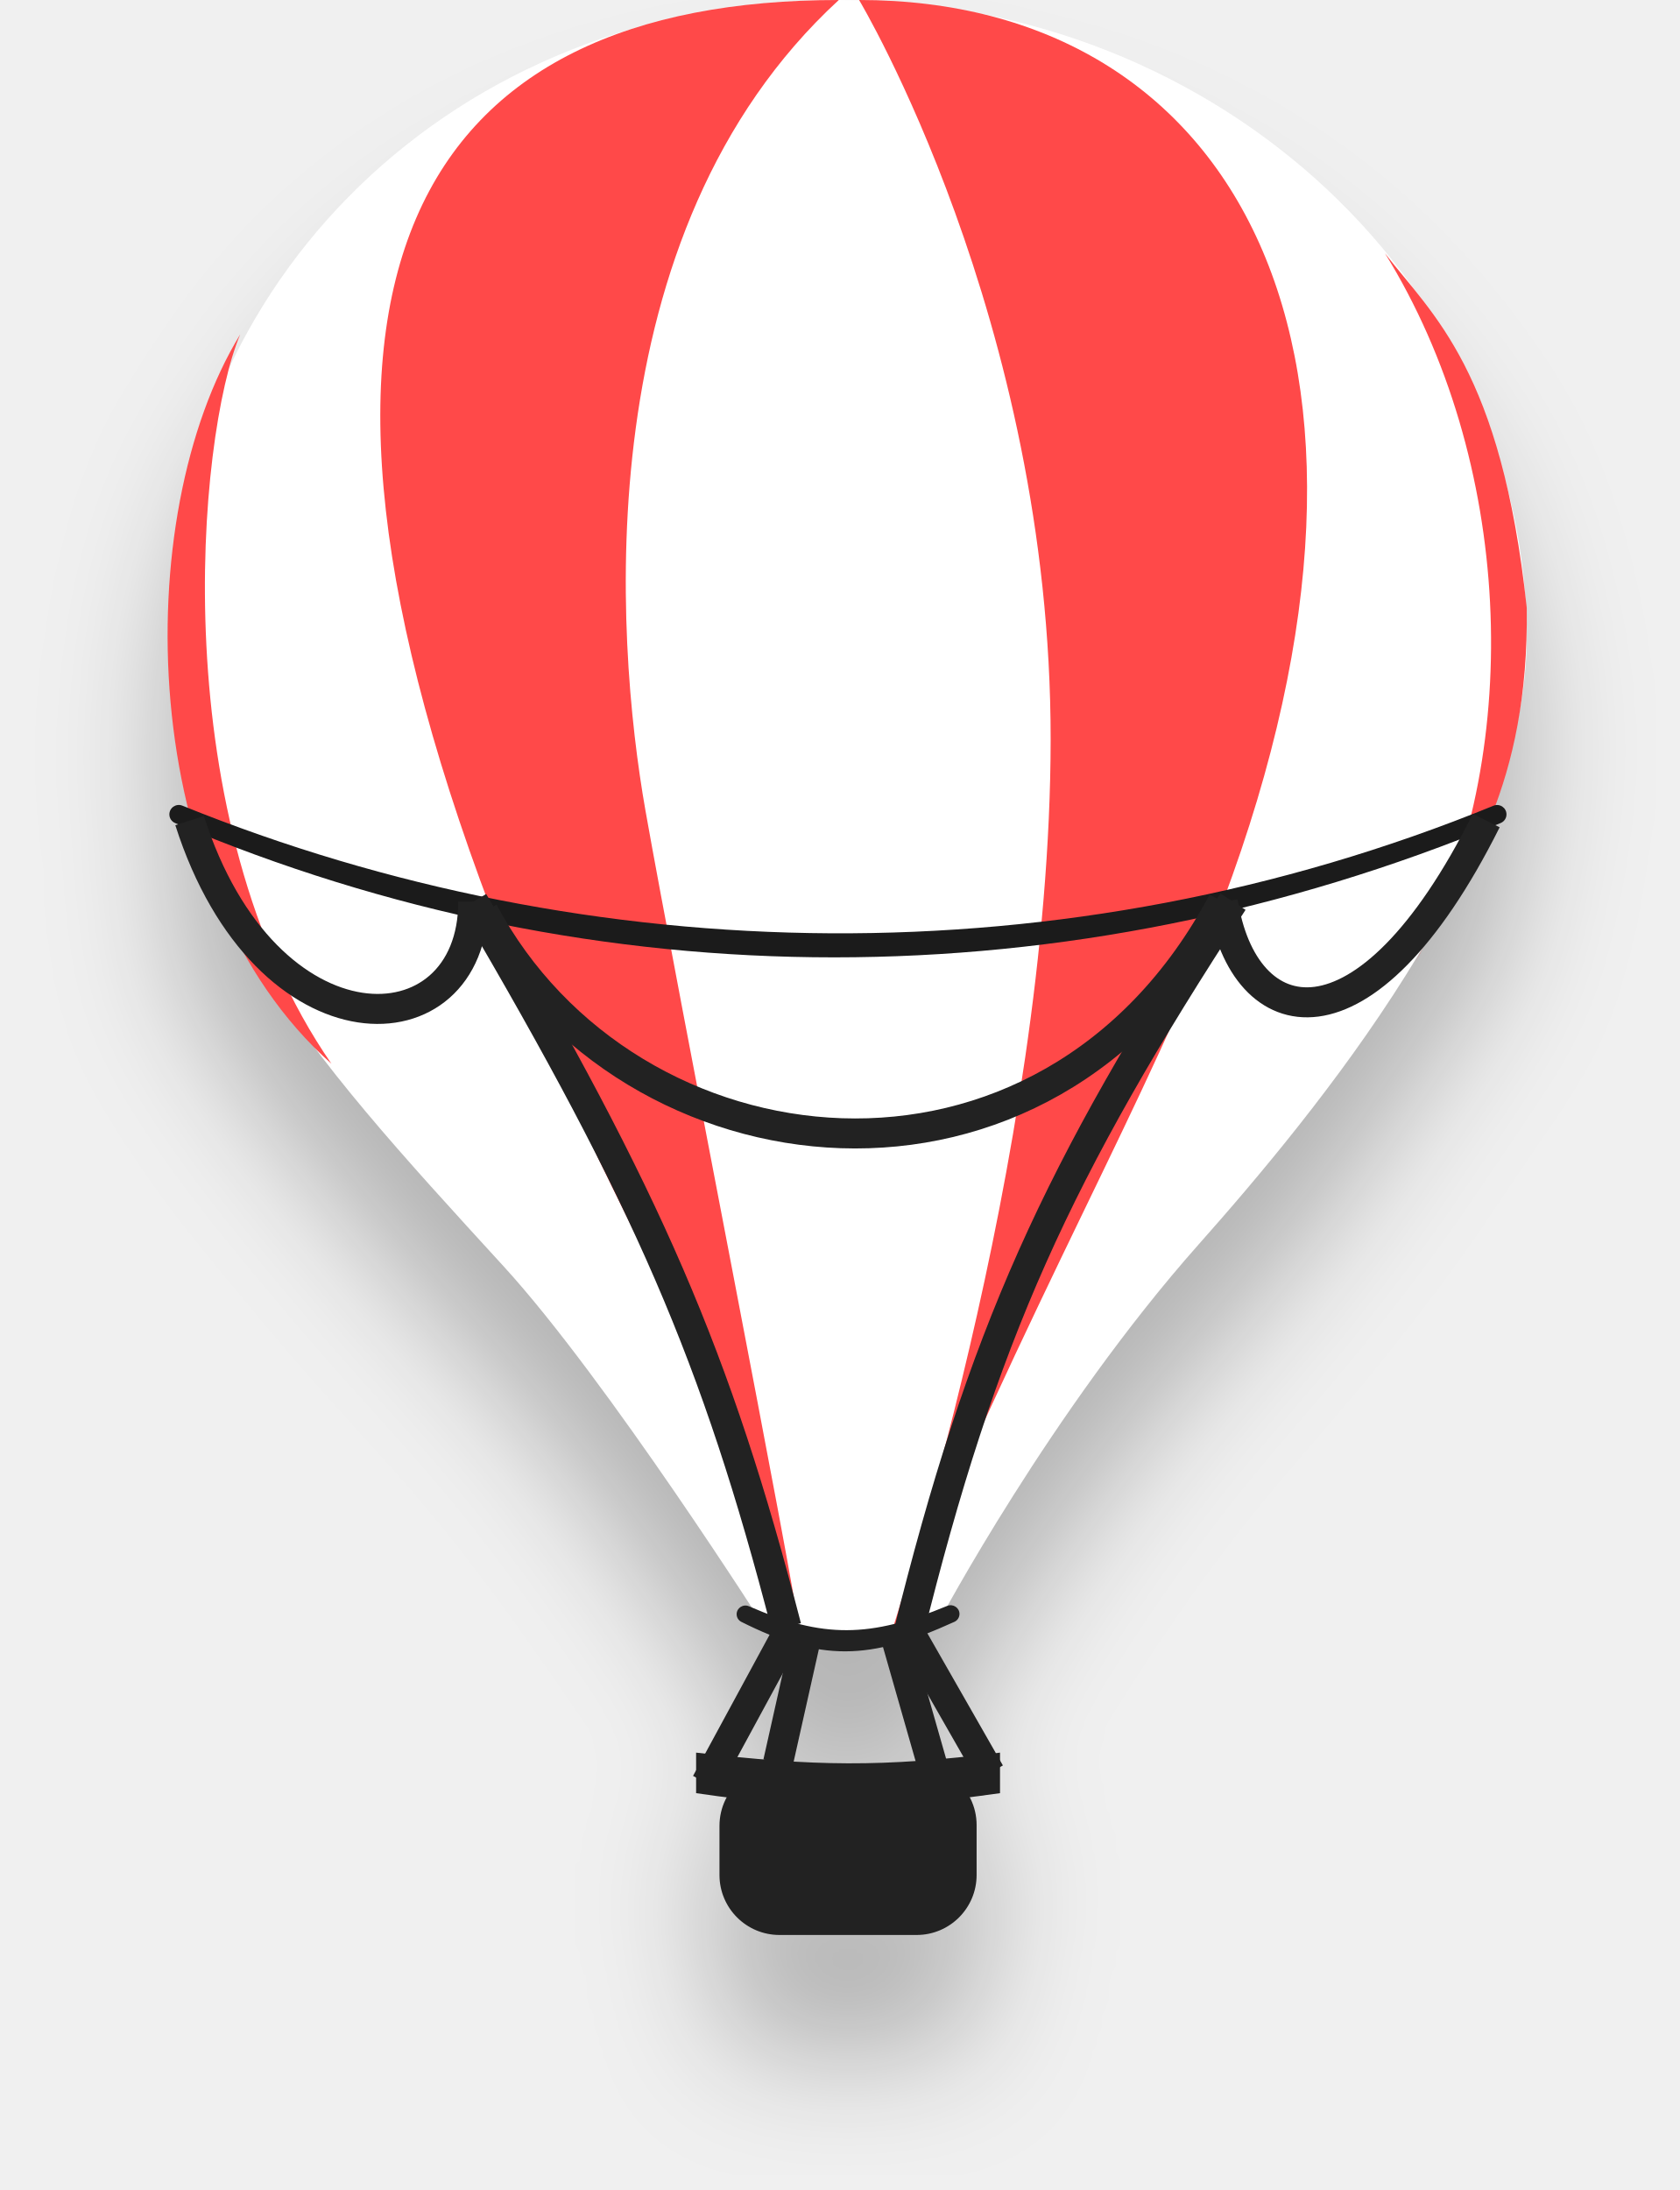
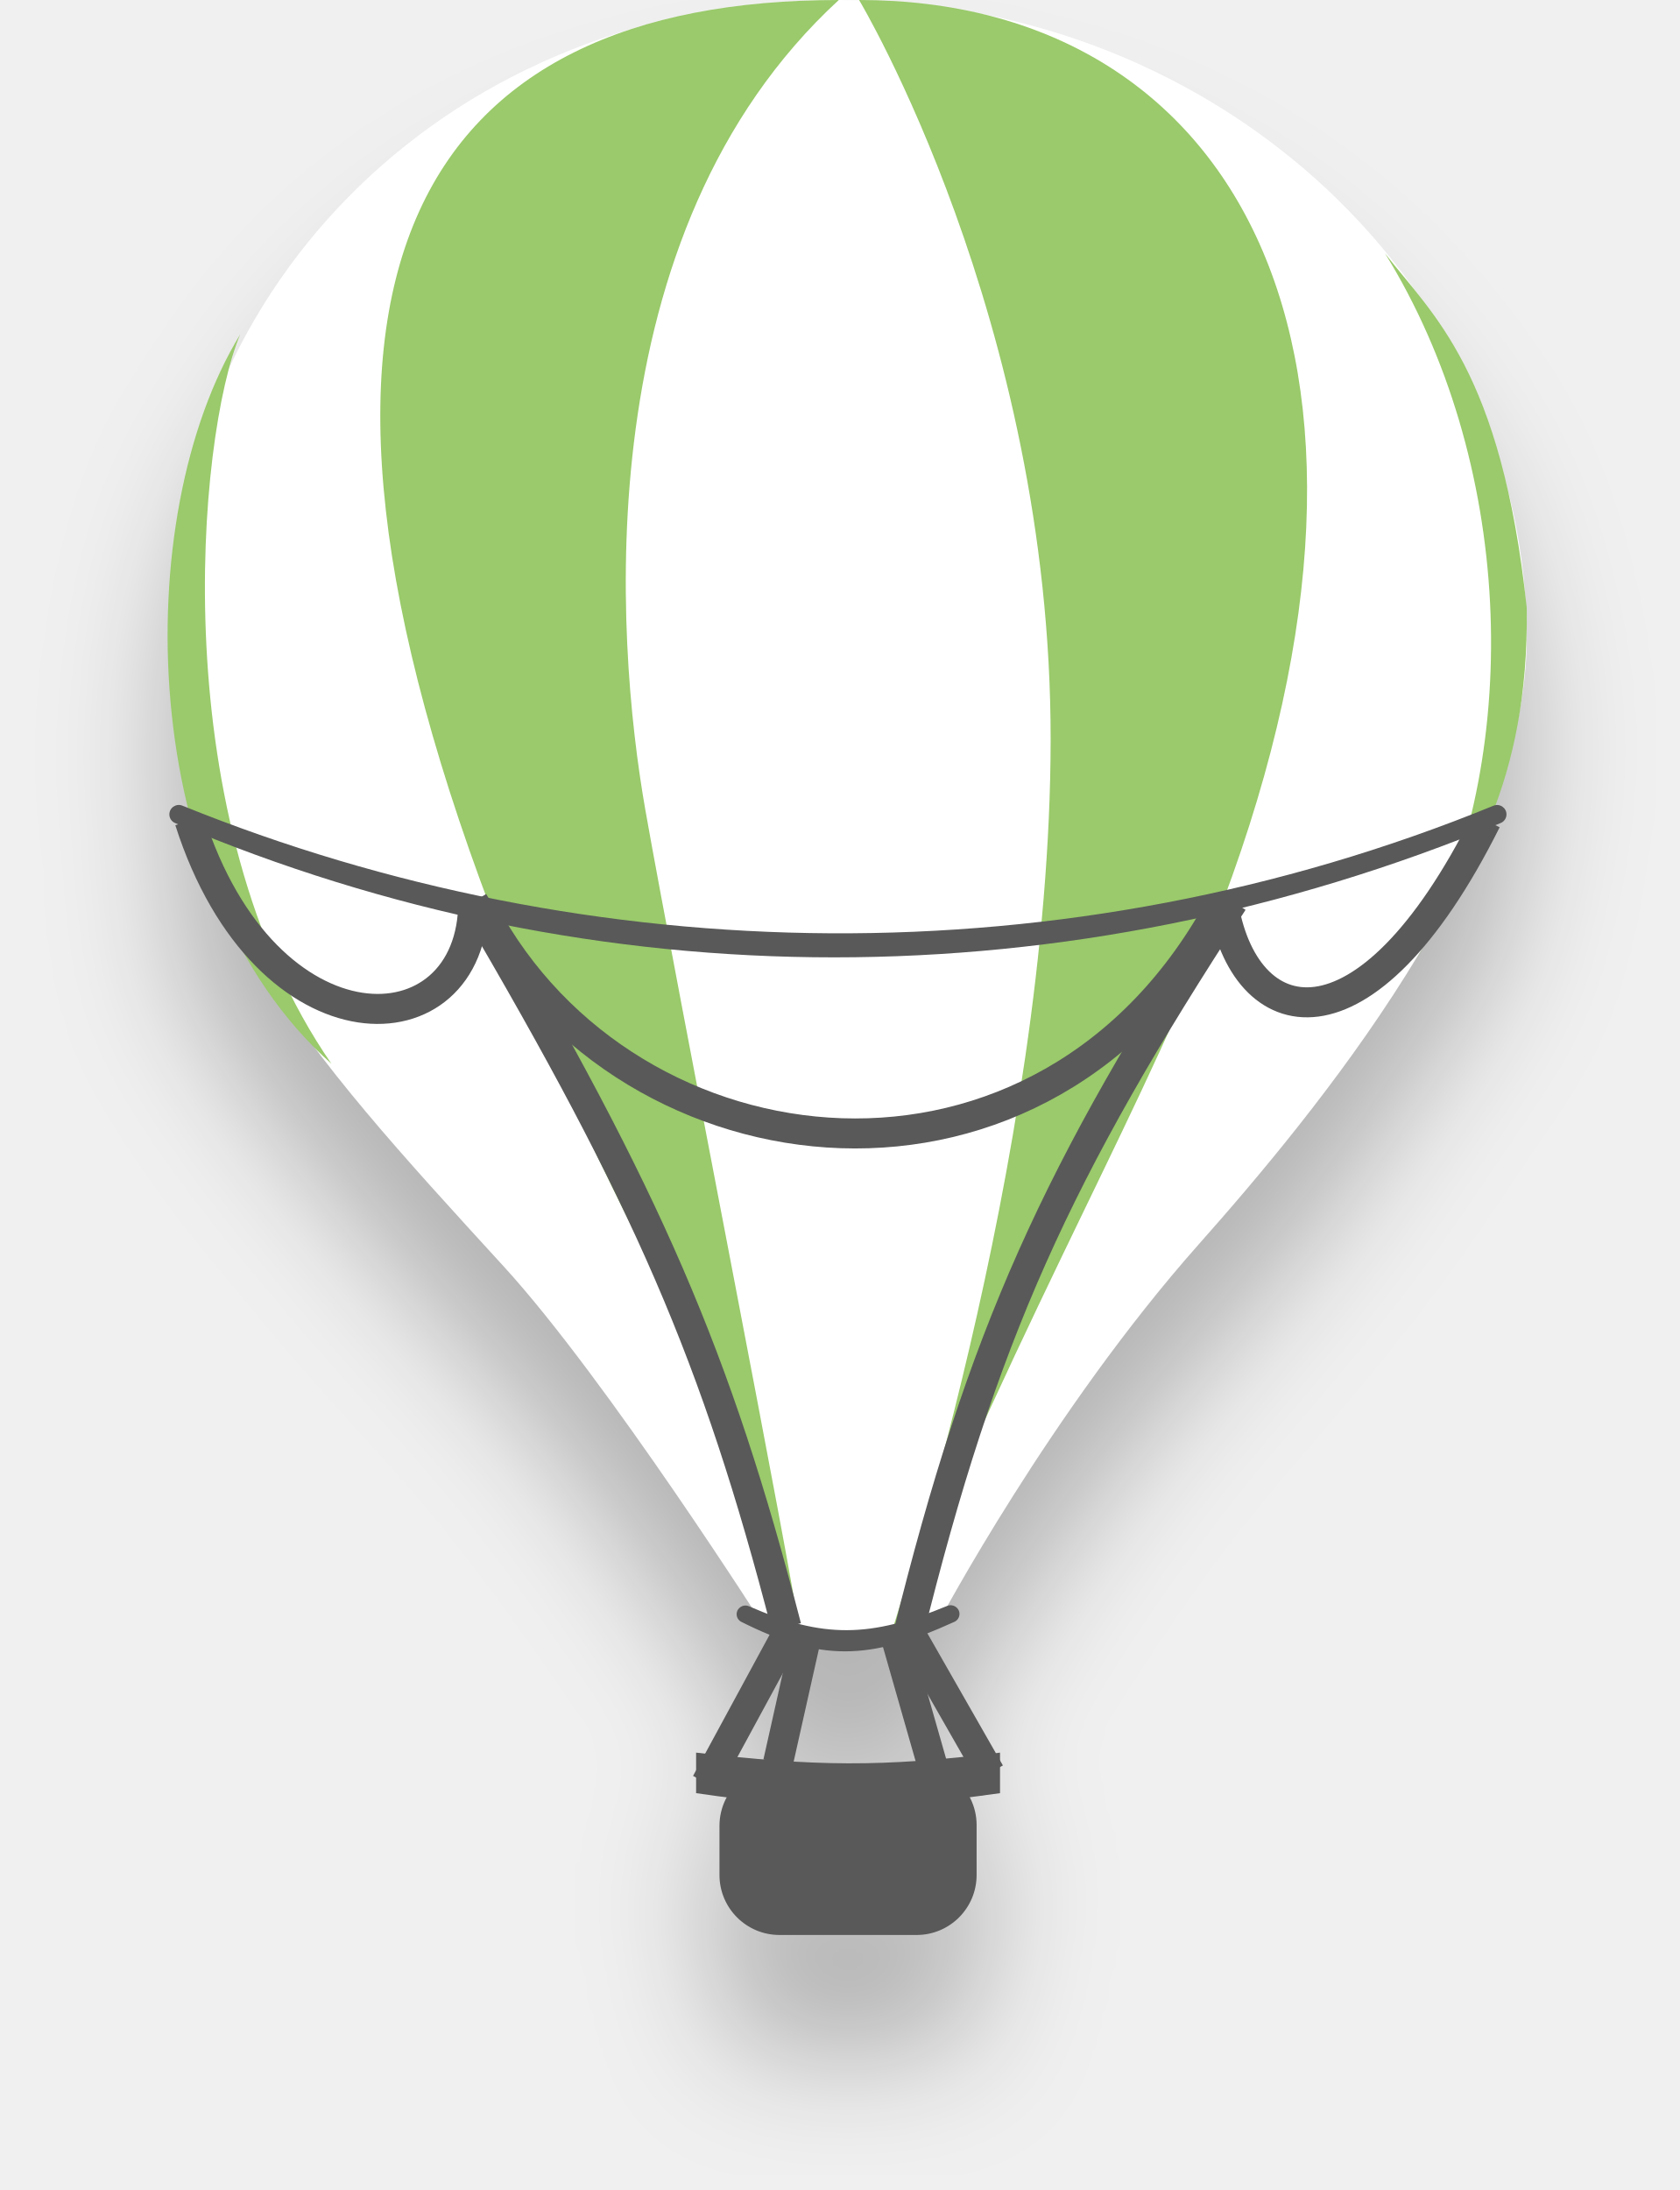
<svg xmlns="http://www.w3.org/2000/svg" width="56" height="73" viewBox="0 0 56 73" fill="none">
  <g filter="url(#filter0_d)">
    <path d="M50.897 21.275C50.897 28.599 43.805 37.147 39.953 41.487C35.025 47.041 31.311 54.031 31.311 54.031C28.172 54.609 26.799 54.741 25.57 54.369C25.57 54.369 20.234 45.976 16.79 42.212C10.036 34.832 5.646 30.055 5.646 21.275C5.646 9.456 15.101 0 27.934 0C40.766 0 50.897 9.712 50.897 21.275Z" fill="white" />
-     <path d="M21.517 27.016C20.504 21.275 19.521 7.767 27.963 0C14.118 0 7.959 8.929 16.79 31.406C20.504 40.861 22.756 42.887 26.583 54.031C26.583 53.356 22.53 32.757 21.517 27.016Z" fill="#FF4949" />
-     <path d="M35.025 24.652C35.036 10.666 28.639 0 28.639 0C41.133 8.51111e-06 47.682 11.612 40.766 30.055C38.285 36.671 34.439 43.052 29.622 54.707C29.622 54.707 35.015 38.638 35.025 24.652Z" fill="#FF4949" />
-     <path d="M47.47 31.532C50.808 24.88 50.44 15.342 46.169 8.442C47.756 10.506 50.05 12.326 50.897 20.262C50.976 26.197 48.852 28.991 47.47 31.532C47.377 31.718 47.281 31.901 47.182 32.081C47.273 31.899 47.37 31.716 47.47 31.532Z" fill="#FF4949" />
-     <path d="M8.009 11.144C4.294 17.215 4.515 29.657 11.049 35.458C5.423 27.328 6.573 14.53 8.009 11.144Z" fill="#FF4949" />
-     <path d="M5.646 27.147C5.646 26.923 5.873 26.772 6.079 26.855C19.691 32.369 35.531 32.687 49.788 26.857C49.994 26.773 50.221 26.923 50.221 27.146C50.221 27.271 50.146 27.385 50.03 27.433C35.626 33.405 19.908 33.405 5.836 27.434C5.721 27.385 5.646 27.272 5.646 27.147Z" fill="#1B1B1B" />
-     <path d="M24.557 53.807C24.557 53.597 24.776 53.458 24.968 53.542C27.431 54.618 29.008 54.596 31.578 53.53C31.771 53.451 31.986 53.59 31.986 53.798C31.986 53.911 31.92 54.013 31.818 54.06C28.956 55.366 27.343 55.379 24.714 54.062C24.618 54.014 24.557 53.915 24.557 53.807Z" fill="#222222" />
-     <path d="M15.777 30.054C21.596 39.953 23.883 45.211 26.216 54.231" stroke="#222222" />
-     <path d="M41.104 30.055C35.237 39.047 32.748 44.48 30.268 54.506" stroke="#222222" />
-     <path d="M6.321 27.354C8.861 35.304 15.777 35.12 15.777 30.055" stroke="#222222" />
-     <path d="M16.114 30.392C20.95 39.469 34.884 41.113 40.766 30.055" stroke="#222222" />
-     <path d="M40.766 30.055C41.441 34.445 45.494 35.458 49.546 27.353" stroke="#222222" />
-     <path d="M23.985 60.862C23.985 59.599 25.14 58.671 26.395 58.808C27.704 58.952 28.86 58.944 30.171 58.796C31.417 58.655 32.557 59.583 32.557 60.837V62.499C32.557 63.604 31.662 64.499 30.557 64.499H25.985C24.881 64.499 23.985 63.604 23.985 62.499V60.862Z" fill="#222222" />
-     <path d="M23.206 58.421C27.162 58.877 29.38 58.916 33.337 58.421V59.772C29.381 60.333 27.162 60.351 23.206 59.772V58.421Z" fill="#222222" />
-     <path d="M26.209 54.52L23.544 59.435" stroke="#222222" />
-     <path d="M30.297 54.369L32.999 59.096" stroke="#222222" />
-     <path d="M26.921 54.369L25.937 58.759" stroke="#222222" />
-     <line x1="29.765" y1="54.232" x2="31.116" y2="58.959" stroke="#222222" />
+     <path d="M21.517 27.016C20.504 21.275 19.521 7.767 27.963 0C14.118 0 7.959 8.929 16.79 31.406C20.504 40.861 22.756 42.887 26.583 54.031C26.583 53.356 22.53 32.757 21.517 27.016Z" fill="#9ACA6B" />
+     <path d="M35.025 24.652C35.036 10.666 28.639 0 28.639 0C41.133 8.51111e-06 47.682 11.612 40.766 30.055C38.285 36.671 34.439 43.052 29.622 54.707C29.622 54.707 35.015 38.638 35.025 24.652Z" fill="#9ACA6B" />
+     <path d="M47.47 31.532C50.808 24.88 50.44 15.342 46.169 8.442C47.756 10.506 50.05 12.326 50.897 20.262C50.976 26.197 48.852 28.991 47.47 31.532C47.377 31.718 47.281 31.901 47.182 32.081C47.273 31.899 47.37 31.716 47.47 31.532Z" fill="#9ACA6B" />
+     <path d="M8.009 11.144C4.294 17.215 4.515 29.657 11.049 35.458C5.423 27.328 6.573 14.53 8.009 11.144Z" fill="#9ACA6B" />
+     <path d="M5.646 27.147C5.646 26.923 5.873 26.772 6.079 26.855C19.691 32.369 35.531 32.687 49.788 26.857C49.994 26.773 50.221 26.923 50.221 27.146C50.221 27.271 50.146 27.385 50.03 27.433C35.626 33.405 19.908 33.405 5.836 27.434C5.721 27.385 5.646 27.272 5.646 27.147Z" fill="#595959" />
+     <path d="M24.557 53.807C24.557 53.597 24.776 53.458 24.968 53.542C27.431 54.618 29.008 54.596 31.578 53.53C31.771 53.451 31.986 53.59 31.986 53.798C31.986 53.911 31.92 54.013 31.818 54.06C28.956 55.366 27.343 55.379 24.714 54.062C24.618 54.014 24.557 53.915 24.557 53.807Z" fill="#595959" />
+     <path d="M15.777 30.054C21.596 39.953 23.883 45.211 26.216 54.231" stroke="#595959" />
+     <path d="M41.104 30.055C35.237 39.047 32.748 44.48 30.268 54.506" stroke="#595959" />
+     <path d="M6.321 27.354C8.861 35.304 15.777 35.12 15.777 30.055" stroke="#595959" />
+     <path d="M16.114 30.392C20.95 39.469 34.884 41.113 40.766 30.055" stroke="#595959" />
+     <path d="M40.766 30.055C41.441 34.445 45.494 35.458 49.546 27.353" stroke="#595959" />
+     <path d="M23.985 60.862C23.985 59.599 25.14 58.671 26.395 58.808C27.704 58.952 28.86 58.944 30.171 58.796C31.417 58.655 32.557 59.583 32.557 60.837V62.499C32.557 63.604 31.662 64.499 30.557 64.499H25.985C24.881 64.499 23.985 63.604 23.985 62.499V60.862Z" fill="#595959" />
+     <path d="M23.206 58.421C27.162 58.877 29.38 58.916 33.337 58.421V59.772C29.381 60.333 27.162 60.351 23.206 59.772V58.421Z" fill="#595959" />
+     <path d="M26.209 54.52L23.544 59.435" stroke="#595959" />
+     <path d="M30.297 54.369L32.999 59.096" stroke="#595959" />
+     <path d="M26.921 54.369L25.937 58.759" stroke="#595959" />
+     <line x1="29.765" y1="54.232" x2="31.116" y2="58.959" stroke="#595959" />
  </g>
  <defs>
    <filter id="filter0_d" x="0.459" y="0" width="54.755" height="72.5" filterUnits="userSpaceOnUse" color-interpolation-filters="sRGB">
      <feFlood flood-opacity="0" result="BackgroundImageFix" />
      <feColorMatrix in="SourceAlpha" type="matrix" values="0 0 0 0 0 0 0 0 0 0 0 0 0 0 0 0 0 0 127 0" />
      <feOffset dy="4" />
      <feGaussianBlur stdDeviation="2" />
      <feColorMatrix type="matrix" values="0 0 0 0 0 0 0 0 0 0 0 0 0 0 0 0 0 0 0.25 0" />
      <feBlend mode="normal" in2="BackgroundImageFix" result="effect1_dropShadow" />
      <feBlend mode="normal" in="SourceGraphic" in2="effect1_dropShadow" result="shape" />
    </filter>
  </defs>
</svg>
